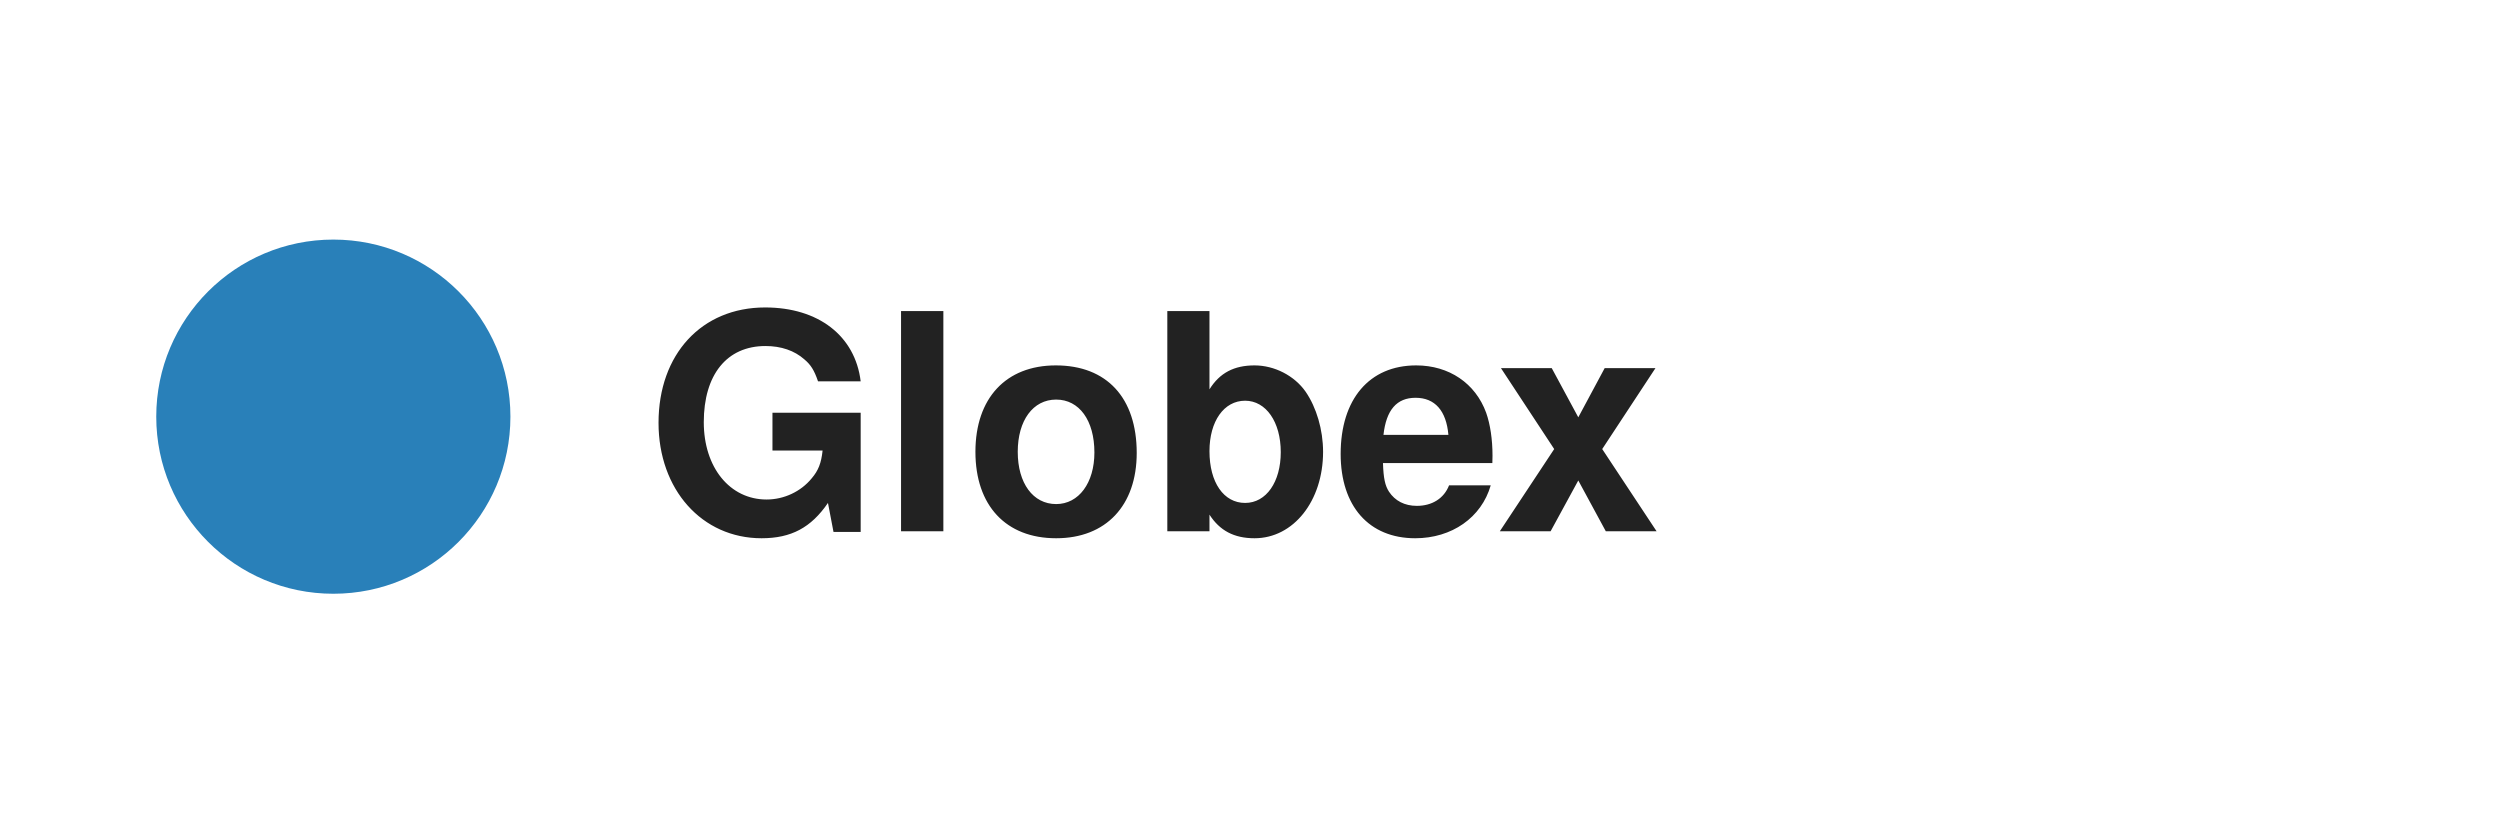
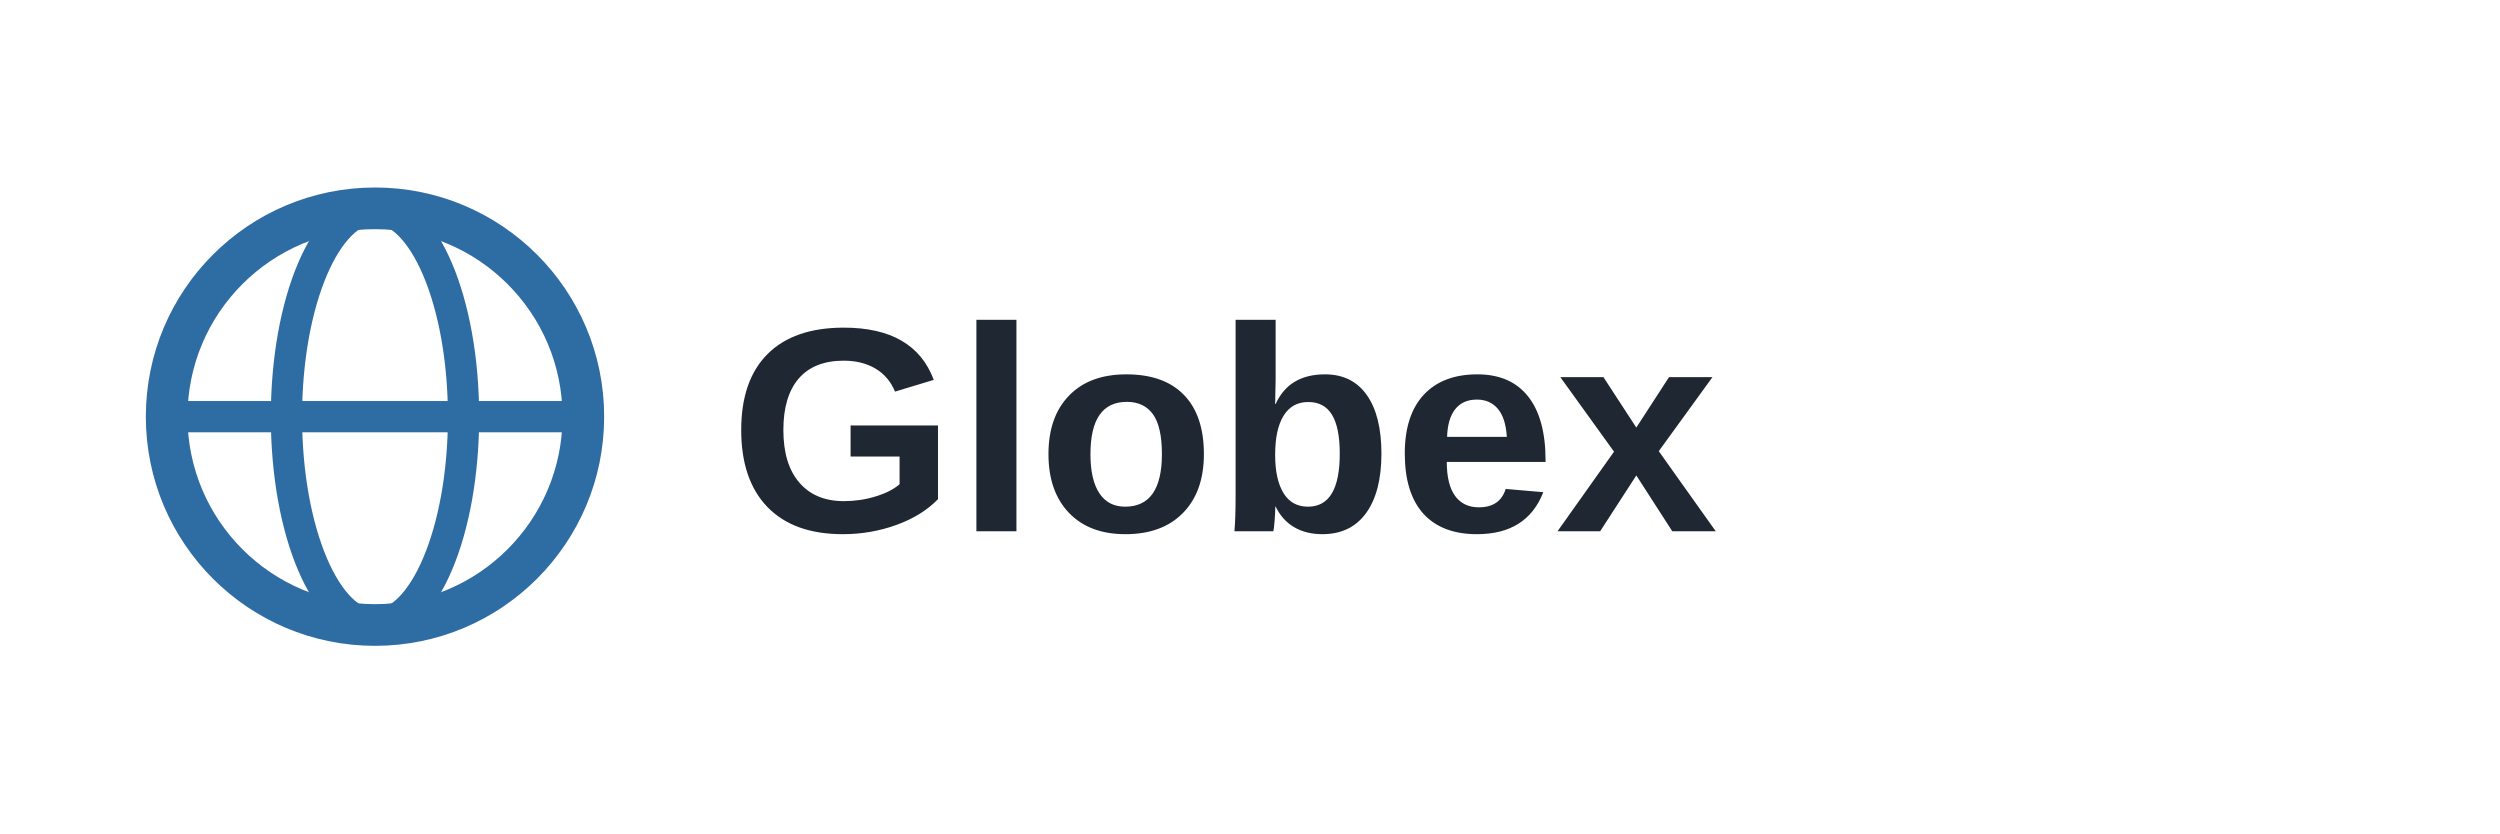
<svg xmlns="http://www.w3.org/2000/svg" viewBox="0 0 240 80" role="img" aria-label="Globex">
-   <circle cx="32" cy="40" r="17" fill="#2980b9" />
-   <text x="62" y="51" font-family="Helvetica, Arial, sans-serif" font-size="29" font-weight="700" fill="#222222">Globex</text>
+   <circle cx="36" cy="40" r="20" fill="none" stroke="#2e6ca4" stroke-width="4" />
+   <ellipse cx="36" cy="40" rx="8.5" ry="20" fill="none" stroke="#2e6ca4" stroke-width="3" />
+   <line x1="17" y1="40" x2="55" y2="40" stroke="#2e6ca4" stroke-width="3" />
+   <text x="70" y="51" font-family="'Helvetica Neue', Arial, sans-serif" font-size="28" font-weight="600" fill="#1f2733">Globex</text>
</svg>
